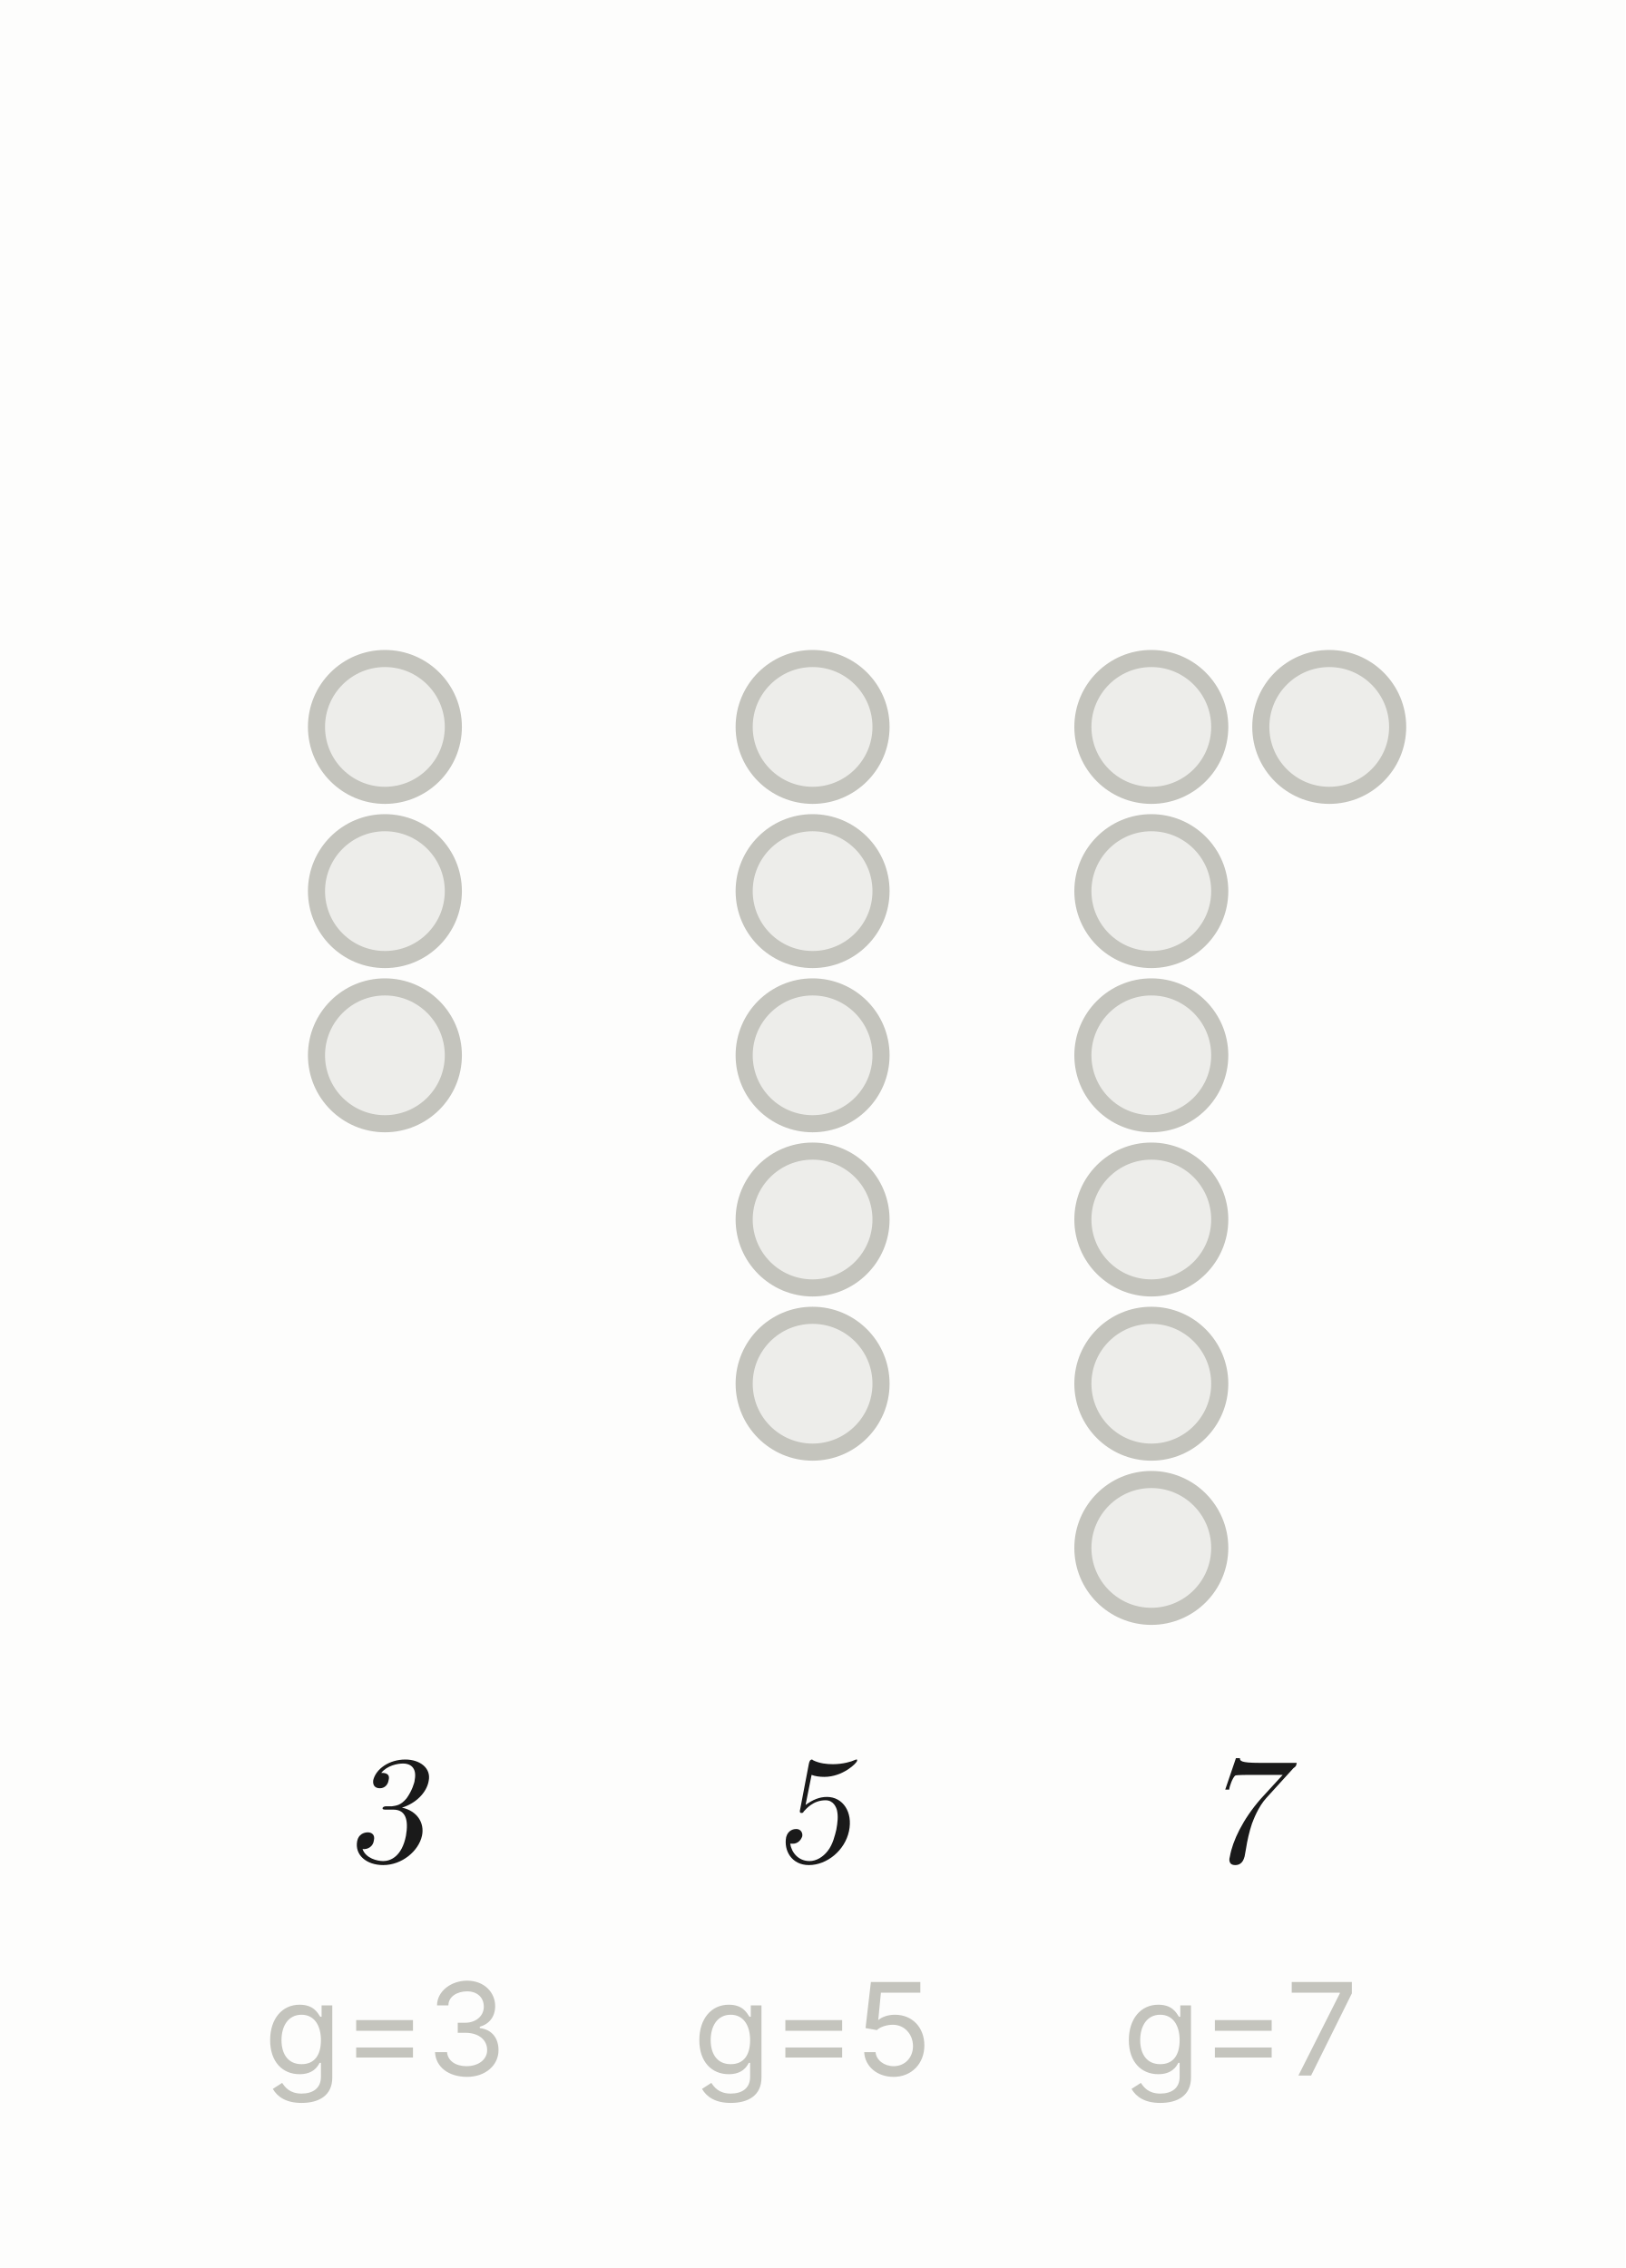
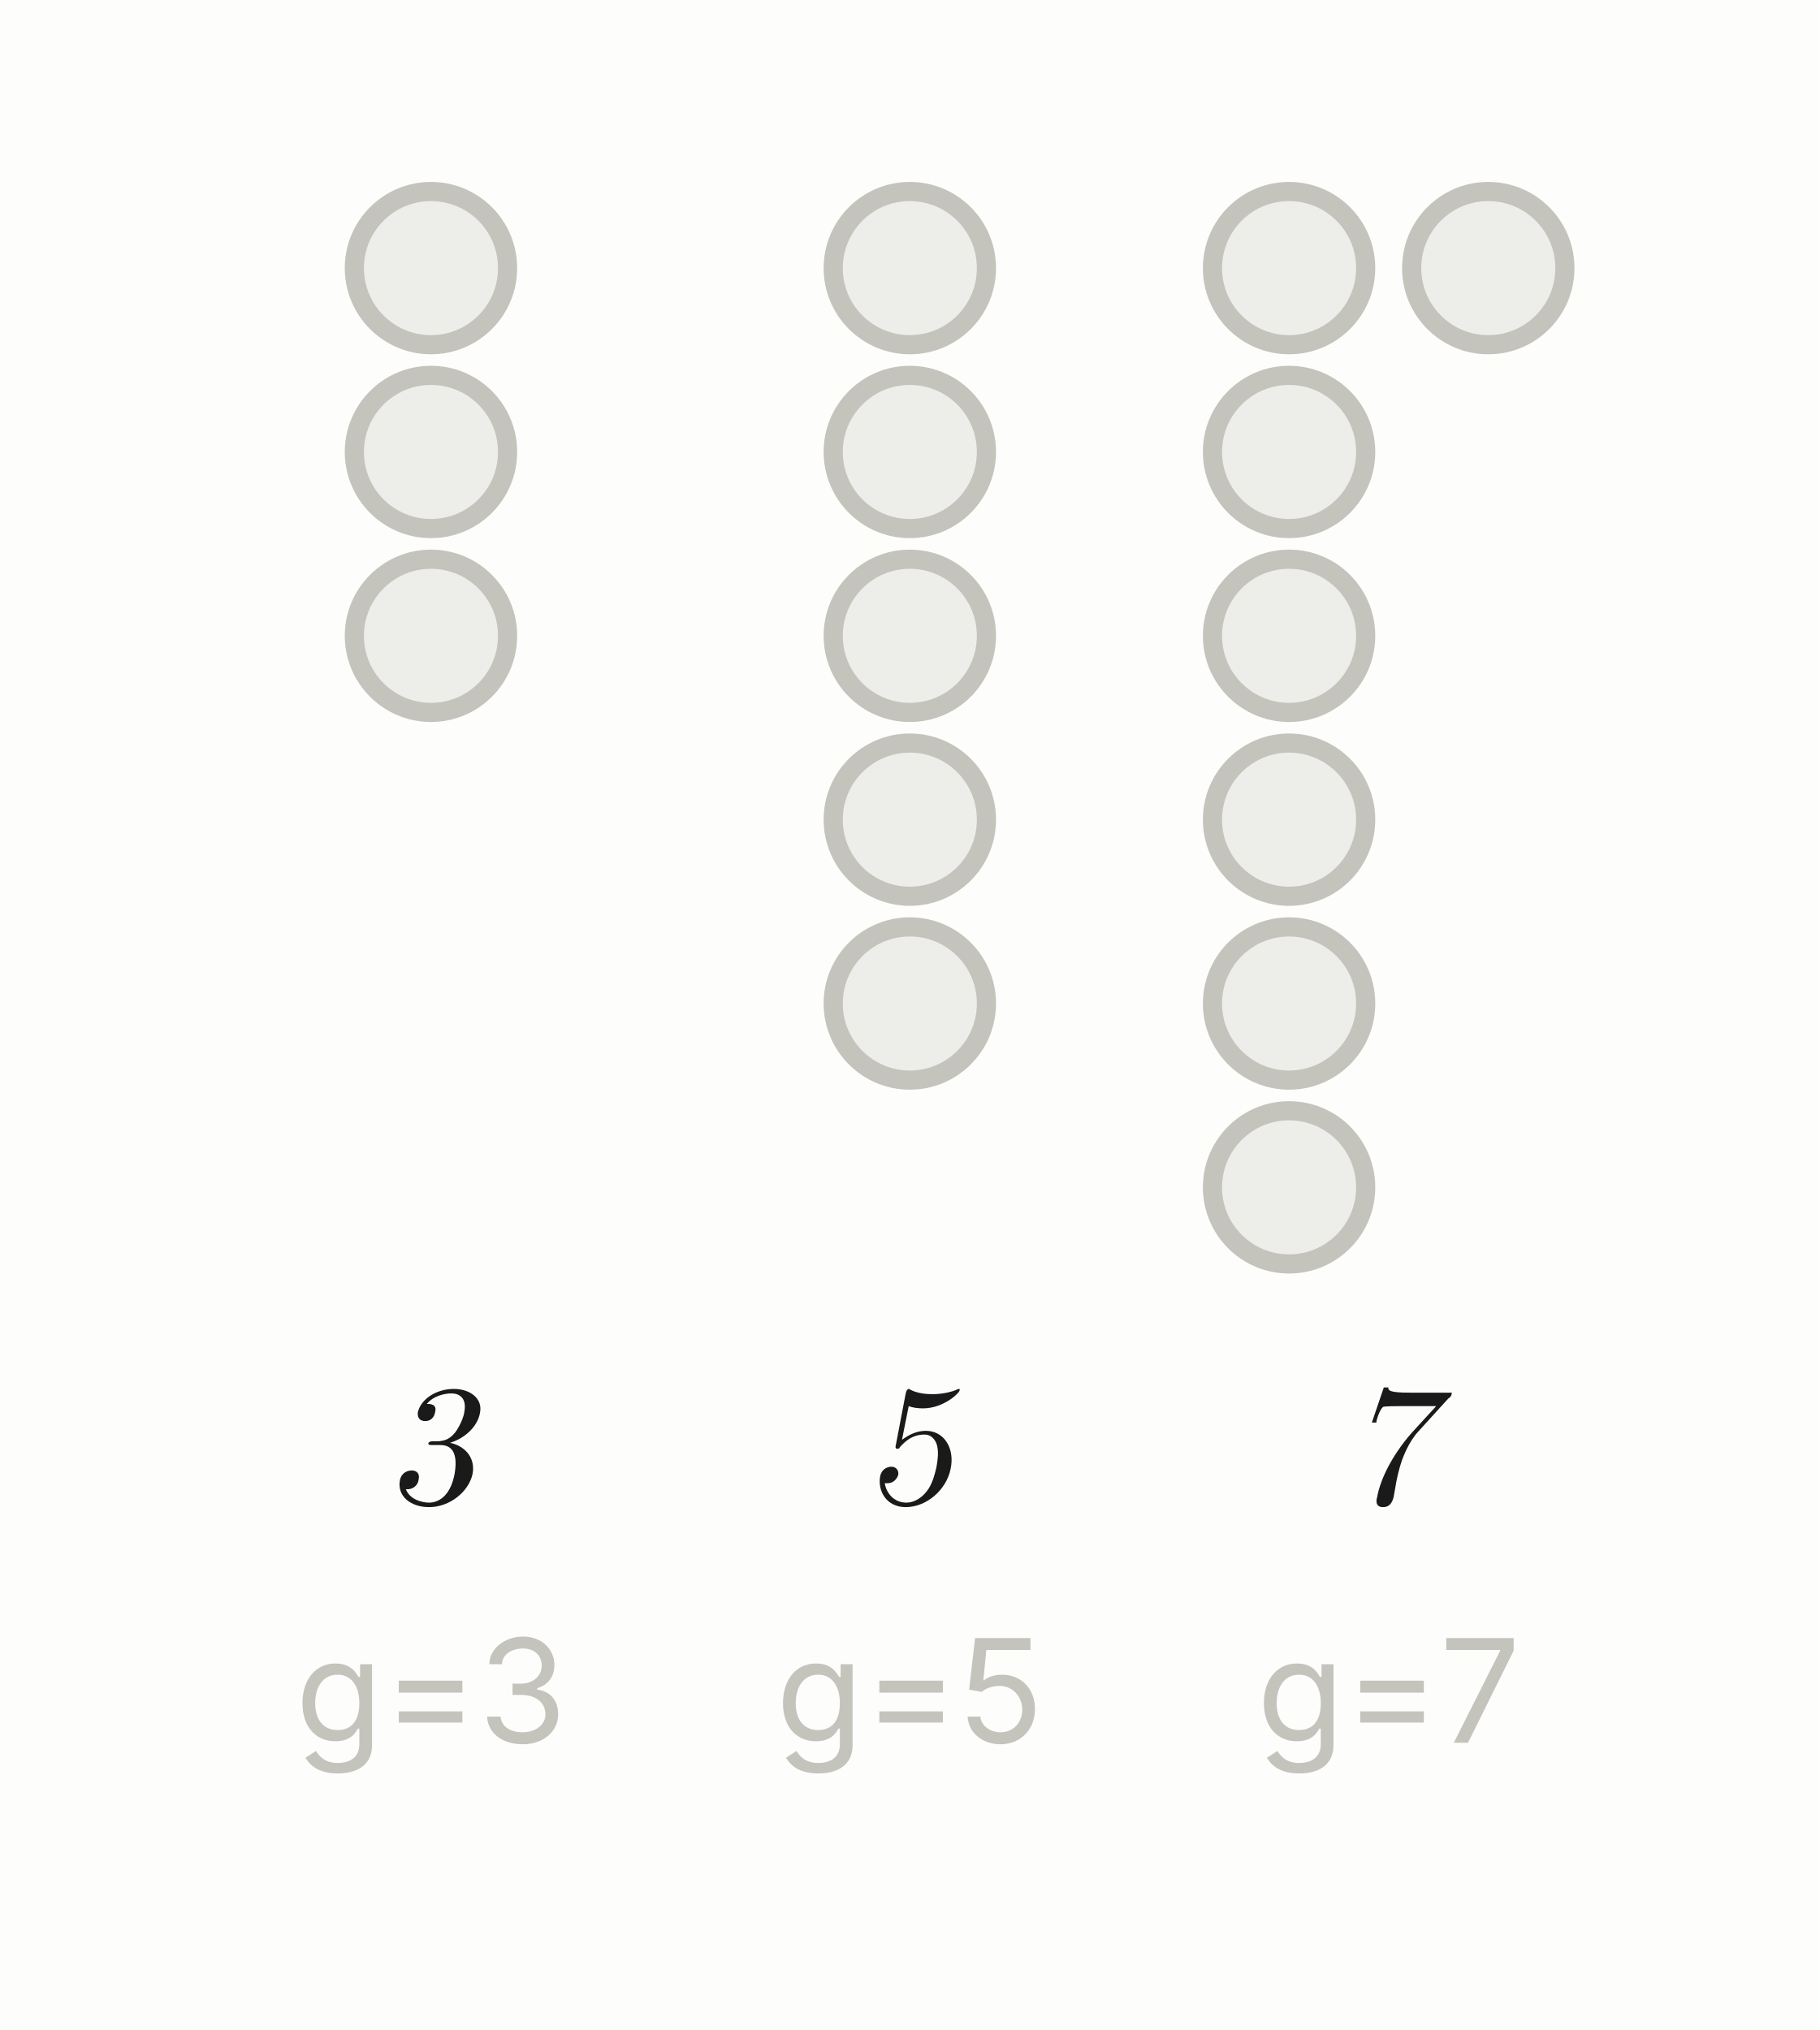
- <svg xmlns="http://www.w3.org/2000/svg" viewBox="-4 -13 38 53.04">
-   <rect fill="#FDFDFC" height="53.04" width="38" x="-4" y="-13" />
+ <svg xmlns="http://www.w3.org/2000/svg" viewBox="-4 -1.6 38 42.4">
+   <rect fill="#FDFDFC" height="42.4" width="38" x="-4" y="-1.6" />
  <defs>
    <pattern height="8" id="cv-pat-1" patternUnits="userSpaceOnUse" width="8">
      <rect fill="#0072B2" height="8" width="8" />
    </pattern>
    <pattern height="8" id="cv-pat-2" patternUnits="userSpaceOnUse" width="8">
      <rect fill="#9ED9F5" height="8" width="8" />
      <line stroke="#3E8BB5" stroke-width="1.2" x1="0" x2="8" y1="8" y2="0" />
      <line stroke="#3E8BB5" stroke-width="1.2" x1="-1" x2="1" y1="1" y2="-1" />
      <line stroke="#3E8BB5" stroke-width="1.2" x1="7" x2="9" y1="9" y2="7" />
    </pattern>
    <pattern height="8" id="cv-pat-3" patternUnits="userSpaceOnUse" width="8">
      <rect fill="#D55E00" height="8" width="8" />
      <line stroke="#8A3D00" stroke-width="1.2" x1="0" x2="8" y1="0" y2="8" />
      <line stroke="#8A3D00" stroke-width="1.2" x1="-1" x2="1" y1="7" y2="9" />
      <line stroke="#8A3D00" stroke-width="1.2" x1="7" x2="9" y1="-1" y2="1" />
    </pattern>
    <pattern height="8" id="cv-pat-4" patternUnits="userSpaceOnUse" width="8">
      <rect fill="#009E73" height="8" width="8" />
      <circle cx="4" cy="4" fill="#006147" r="1.4" />
    </pattern>
    <pattern height="8" id="cv-pat-5" patternUnits="userSpaceOnUse" width="8">
      <rect fill="#E69F00" height="8" width="8" />
      <line stroke="#9A6B00" stroke-width="1.2" x1="0" x2="8" y1="4" y2="4" />
      <line stroke="#9A6B00" stroke-width="1.2" x1="4" x2="4" y1="0" y2="8" />
    </pattern>
    <pattern height="8" id="cv-pat-6" patternUnits="userSpaceOnUse" width="8">
      <rect fill="#CC79A7" height="8" width="8" />
      <line stroke="#8A4E70" stroke-width="1.2" x1="0" x2="8" y1="4" y2="4" />
    </pattern>
    <pattern height="8" id="cv-pat-7" patternUnits="userSpaceOnUse" width="8">
      <rect fill="#F0E442" height="8" width="8" />
      <line stroke="#9C9400" stroke-width="1.2" x1="4" x2="4" y1="0" y2="8" />
    </pattern>
    <pattern height="8" id="cv-pat-8" patternUnits="userSpaceOnUse" width="8">
      <rect fill="#3A3A3A" height="8" width="8" />
      <line stroke="#000000" stroke-width="1.2" x1="0" x2="8" y1="0" y2="8" />
      <line stroke="#000000" stroke-width="1.2" x1="0" x2="8" y1="8" y2="0" />
    </pattern>
  </defs>
  <g class="cv-game">
    <g>
      <circle cx="5" cy="4" fill="#EDEDEA" r="1.6" stroke="#C4C4BD" stroke-width="0.4" />
      <circle cx="5" cy="7.84" fill="#EDEDEA" r="1.6" stroke="#C4C4BD" stroke-width="0.4" />
      <circle cx="5" cy="11.68" fill="#EDEDEA" r="1.6" stroke="#C4C4BD" stroke-width="0.4" />
    </g>
-     <text fill="#1A1A1A" font-family="'KaTeX_Main', 'Latin Modern Math', serif" font-size="3.6" font-style="italic" text-anchor="middle" x="5" y="30.54">3</text>
-     <text fill="#C4C4BD" font-family="'Inter', 'Segoe UI', system-ui, sans-serif" font-size="3" text-anchor="middle" x="5" y="35.54">g=3</text>
+     <text fill="#1A1A1A" font-family="'KaTeX_Main', 'Latin Modern Math', serif" font-size="3.6" font-style="italic" text-anchor="middle" x="5" y="29.8">3</text>
+     <text fill="#C4C4BD" font-family="'Inter', 'Segoe UI', system-ui, sans-serif" font-size="3" text-anchor="middle" x="5" y="34.8">g=3</text>
    <g>
      <circle cx="15" cy="4" fill="#EDEDEA" r="1.6" stroke="#C4C4BD" stroke-width="0.4" />
      <circle cx="15" cy="7.84" fill="#EDEDEA" r="1.6" stroke="#C4C4BD" stroke-width="0.4" />
      <circle cx="15" cy="11.68" fill="#EDEDEA" r="1.6" stroke="#C4C4BD" stroke-width="0.4" />
      <circle cx="15" cy="15.52" fill="#EDEDEA" r="1.6" stroke="#C4C4BD" stroke-width="0.4" />
      <circle cx="15" cy="19.36" fill="#EDEDEA" r="1.6" stroke="#C4C4BD" stroke-width="0.4" />
    </g>
-     <text fill="#1A1A1A" font-family="'KaTeX_Main', 'Latin Modern Math', serif" font-size="3.6" font-style="italic" text-anchor="middle" x="15" y="30.54">5</text>
-     <text fill="#C4C4BD" font-family="'Inter', 'Segoe UI', system-ui, sans-serif" font-size="3" text-anchor="middle" x="15" y="35.54">g=5</text>
+     <text fill="#1A1A1A" font-family="'KaTeX_Main', 'Latin Modern Math', serif" font-size="3.6" font-style="italic" text-anchor="middle" x="15" y="29.8">5</text>
+     <text fill="#C4C4BD" font-family="'Inter', 'Segoe UI', system-ui, sans-serif" font-size="3" text-anchor="middle" x="15" y="34.8">g=5</text>
    <g>
      <circle cx="22.92" cy="4" fill="#EDEDEA" r="1.6" stroke="#C4C4BD" stroke-width="0.4" />
      <circle cx="22.92" cy="7.84" fill="#EDEDEA" r="1.6" stroke="#C4C4BD" stroke-width="0.4" />
      <circle cx="22.92" cy="11.68" fill="#EDEDEA" r="1.6" stroke="#C4C4BD" stroke-width="0.4" />
      <circle cx="22.92" cy="15.52" fill="#EDEDEA" r="1.6" stroke="#C4C4BD" stroke-width="0.4" />
      <circle cx="22.92" cy="19.36" fill="#EDEDEA" r="1.6" stroke="#C4C4BD" stroke-width="0.4" />
      <circle cx="22.92" cy="23.2" fill="#EDEDEA" r="1.6" stroke="#C4C4BD" stroke-width="0.4" />
      <circle cx="27.08" cy="4" fill="#EDEDEA" r="1.6" stroke="#C4C4BD" stroke-width="0.4" />
    </g>
-     <text fill="#1A1A1A" font-family="'KaTeX_Main', 'Latin Modern Math', serif" font-size="3.6" font-style="italic" text-anchor="middle" x="25" y="30.54">7</text>
-     <text fill="#C4C4BD" font-family="'Inter', 'Segoe UI', system-ui, sans-serif" font-size="3" text-anchor="middle" x="25" y="35.54">g=7</text>
+     <text fill="#1A1A1A" font-family="'KaTeX_Main', 'Latin Modern Math', serif" font-size="3.6" font-style="italic" text-anchor="middle" x="25" y="29.8">7</text>
+     <text fill="#C4C4BD" font-family="'Inter', 'Segoe UI', system-ui, sans-serif" font-size="3" text-anchor="middle" x="25" y="34.8">g=7</text>
  </g>
</svg>
